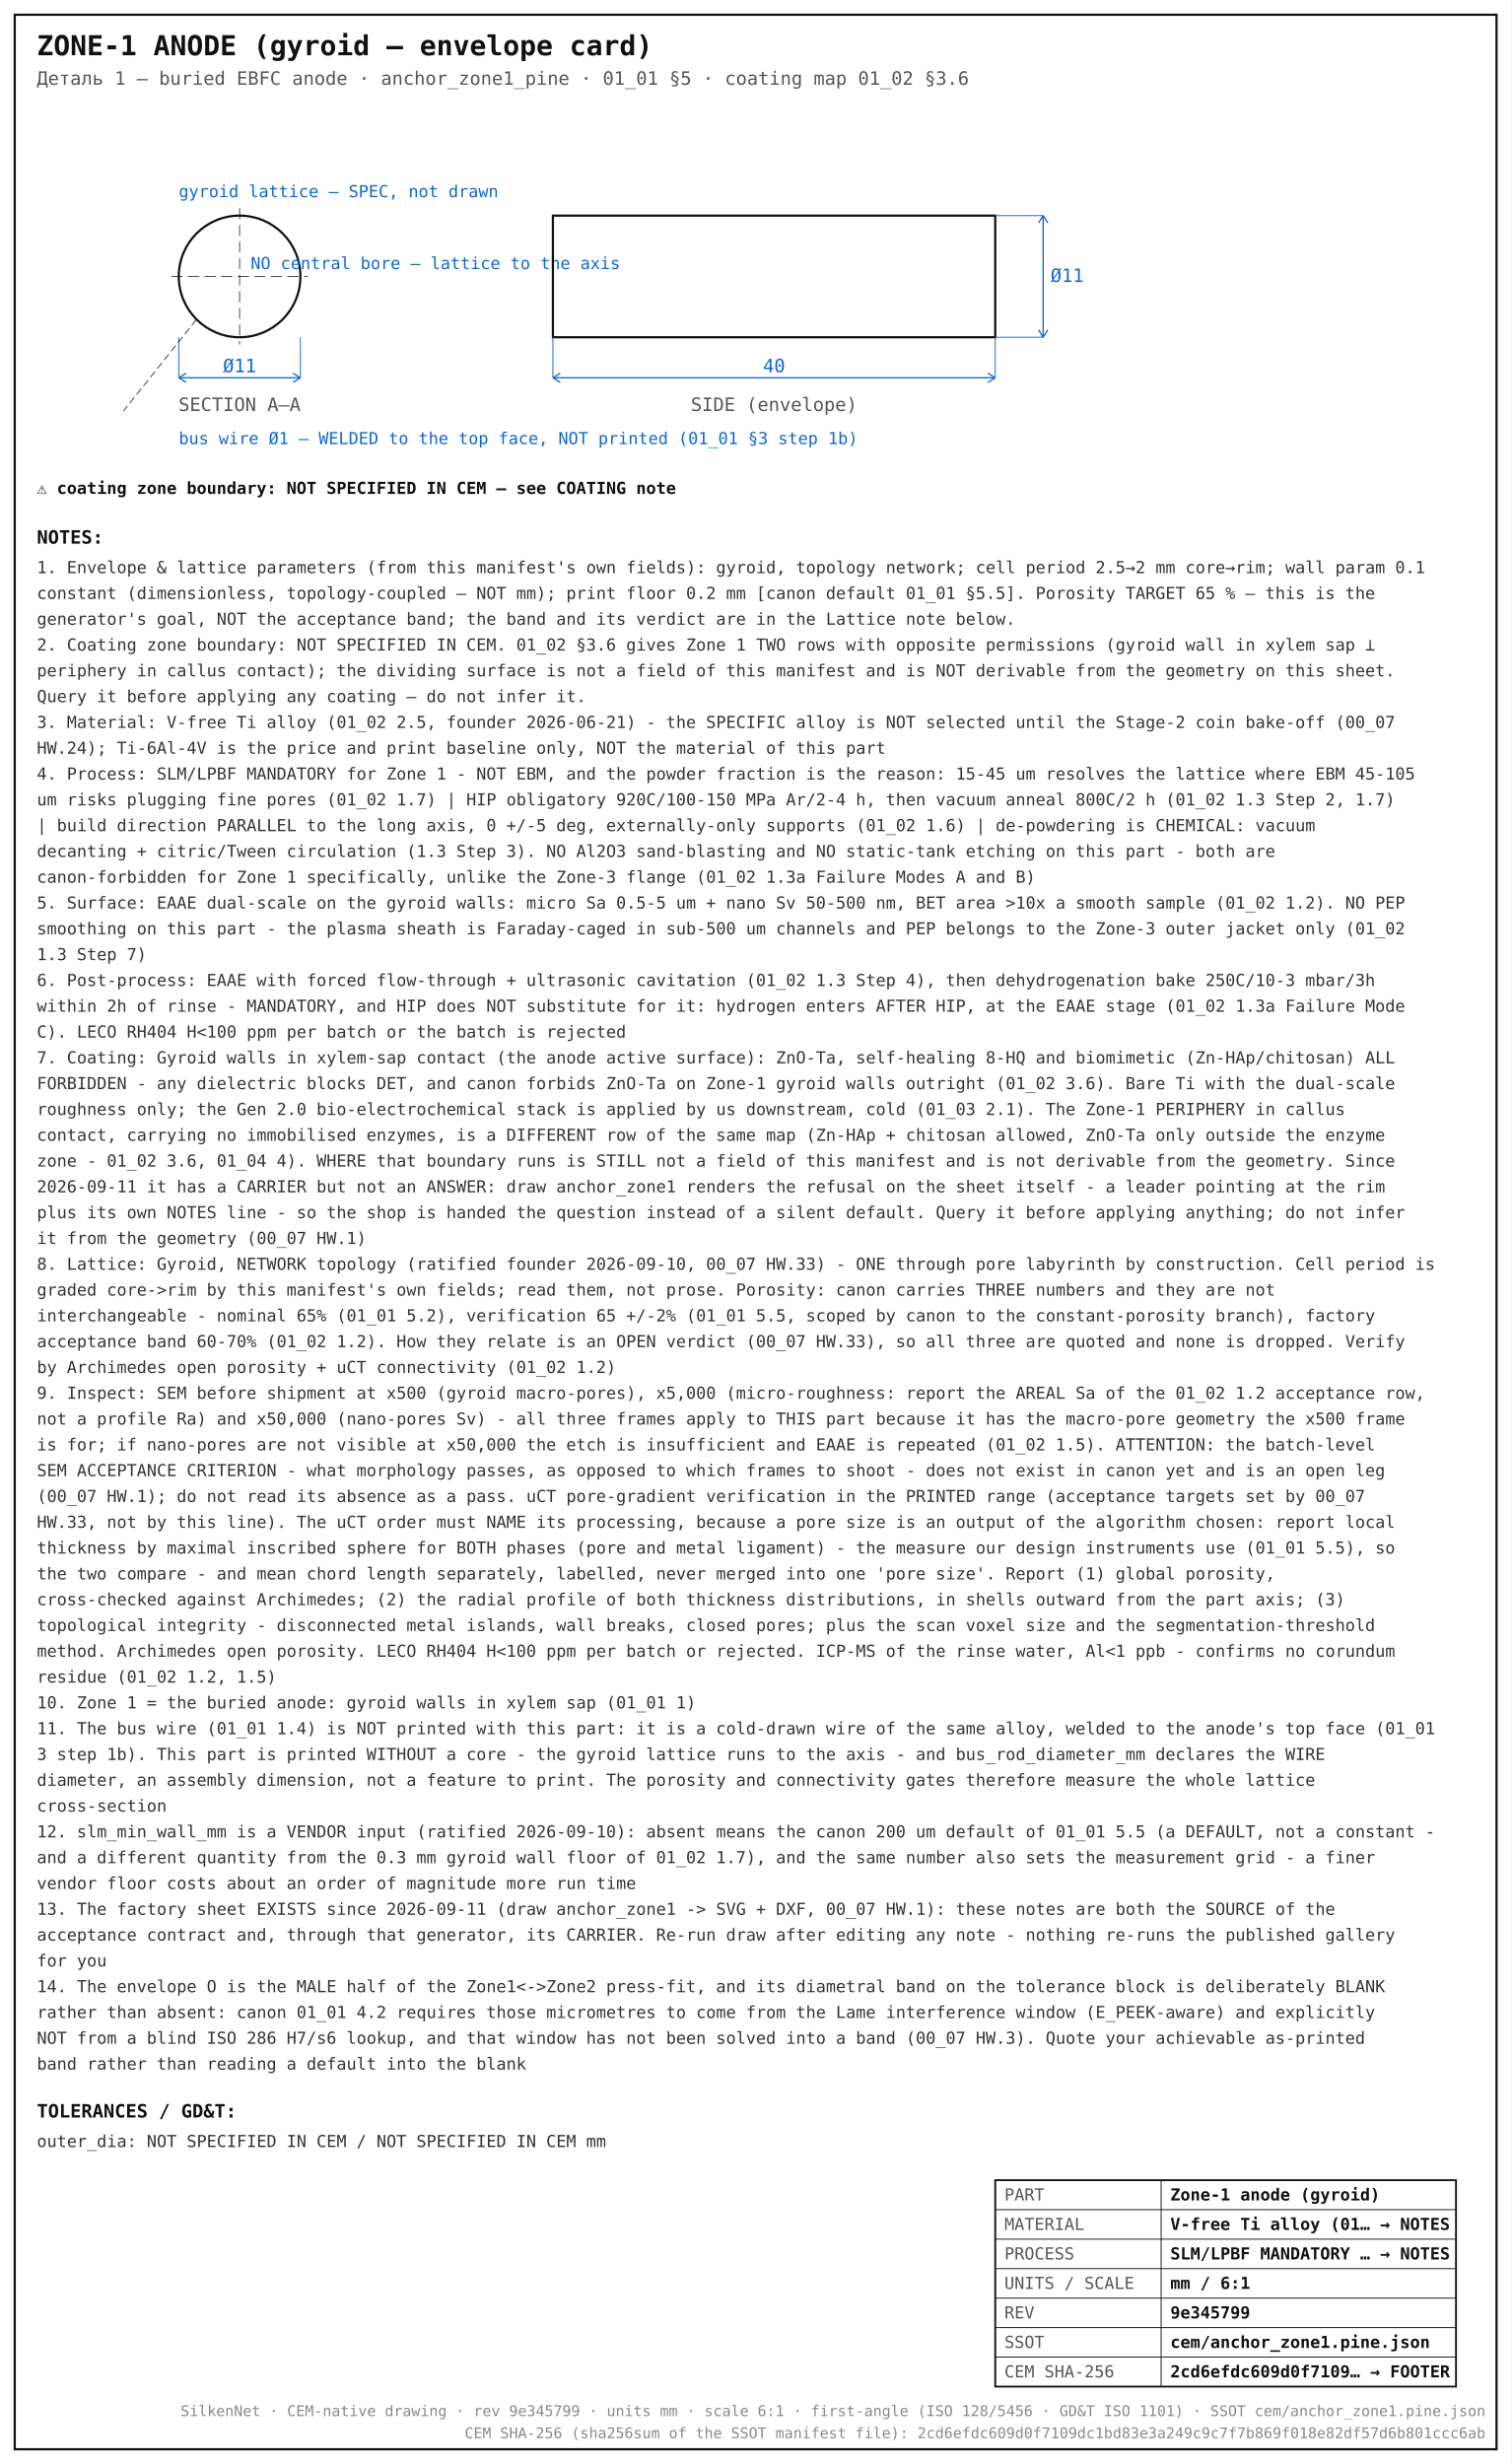
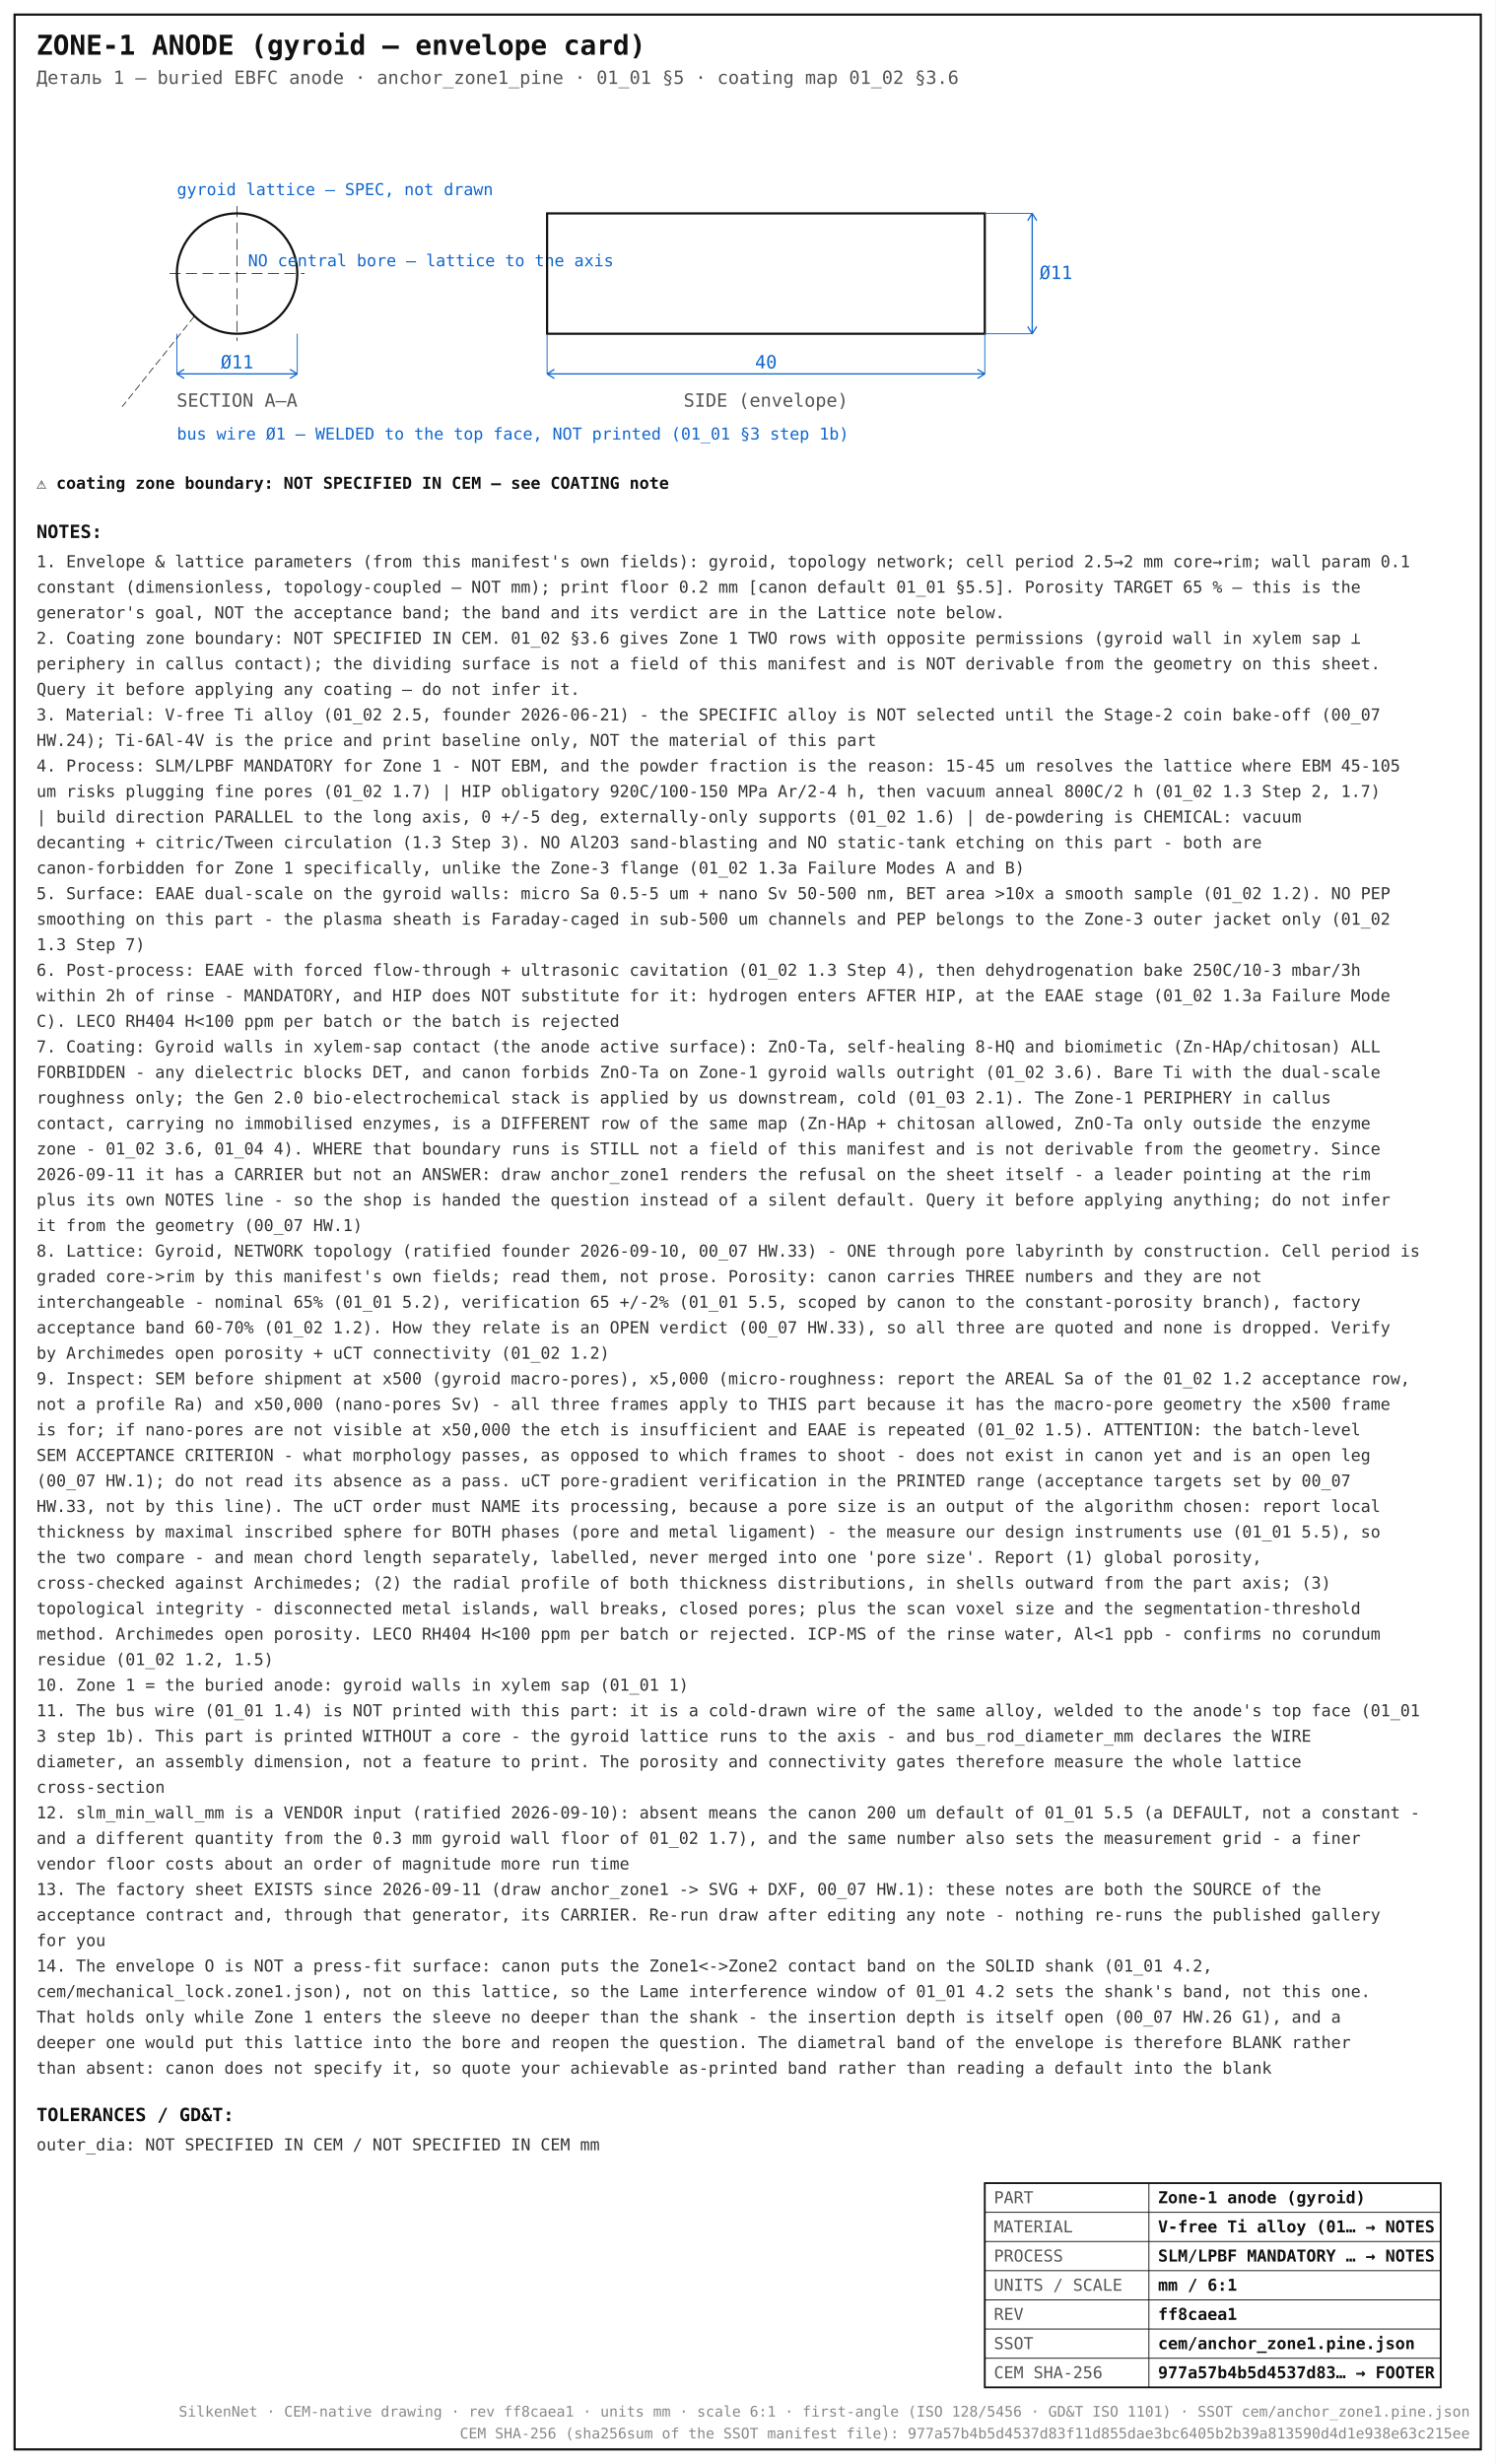
- <svg xmlns="http://www.w3.org/2000/svg" width="820" height="1337" viewBox="0 0 820 1337">
-   <rect x="0" y="0" width="820" height="1337" fill="white" />
-   <rect x="8" y="8" width="804" height="1321" fill="none" stroke="#111" stroke-width="1.2" />
+ <svg xmlns="http://www.w3.org/2000/svg" width="820" height="1351" viewBox="0 0 820 1351">
+   <rect x="0" y="0" width="820" height="1351" fill="white" />
+   <rect x="8" y="8" width="804" height="1335" fill="none" stroke="#111" stroke-width="1.2" />
  <text x="20" y="30" font-family="monospace" font-size="15" text-anchor="start" fill="#111" font-weight="bold">ZONE-1 ANODE  (gyroid — envelope card)</text>
  <text x="20" y="46" font-family="monospace" font-size="10" text-anchor="start" fill="#555" font-weight="normal">Деталь 1 — buried EBFC anode · anchor_zone1_pine · 01_01 §5 · coating map 01_02 §3.6</text>
  <circle cx="130" cy="150" r="33" fill="none" stroke="#111" stroke-width="1.2" />
  <line x1="93" y1="150" x2="167" y2="150" stroke="#111" stroke-width="0.4" stroke-dasharray="6 3" />
  <line x1="130" y1="113" x2="130" y2="187" stroke="#111" stroke-width="0.4" stroke-dasharray="6 3" />
  <text x="130" y="223" font-family="monospace" font-size="10" text-anchor="middle" fill="#555" font-weight="normal">SECTION A–A</text>
  <line x1="97" y1="183" x2="97" y2="205" stroke="#1166cc" stroke-width="0.5" />
  <line x1="163" y1="183" x2="163" y2="205" stroke="#1166cc" stroke-width="0.5" />
  <line x1="97" y1="205" x2="163" y2="205" stroke="#1166cc" stroke-width="0.7" />
  <line x1="97" y1="205" x2="101" y2="202.5" stroke="#1166cc" stroke-width="0.7" />
  <line x1="97" y1="205" x2="101" y2="207.5" stroke="#1166cc" stroke-width="0.7" />
  <line x1="163" y1="205" x2="159" y2="202.5" stroke="#1166cc" stroke-width="0.7" />
  <line x1="163" y1="205" x2="159" y2="207.5" stroke="#1166cc" stroke-width="0.7" />
  <text x="130" y="202" font-family="monospace" font-size="10" text-anchor="middle" fill="#1166cc" font-weight="normal">Ø11</text>
  <text x="136" y="146" font-family="monospace" font-size="9" text-anchor="start" fill="#1166cc" font-weight="normal">NO central bore — lattice to the axis</text>
  <text x="97" y="241" font-family="monospace" font-size="9" text-anchor="start" fill="#1166cc" font-weight="normal">bus wire Ø1 — WELDED to the top face, NOT printed (01_01 §3 step 1b)</text>
  <text x="97" y="107" font-family="monospace" font-size="9" text-anchor="start" fill="#1166cc" font-weight="normal">gyroid lattice — SPEC, not drawn</text>
  <line x1="106.57" y1="173.43" x2="67" y2="223" stroke="#111" stroke-width="0.4" stroke-dasharray="4 2" />
  <text x="20" y="268" font-family="monospace" font-size="9" text-anchor="start" fill="#111" font-weight="bold">⚠ coating zone boundary: NOT SPECIFIED IN CEM — see COATING note</text>
  <rect x="300" y="117" width="240" height="66" fill="none" stroke="#111" stroke-width="1.2" />
  <text x="420" y="223" font-family="monospace" font-size="10" text-anchor="middle" fill="#555" font-weight="normal">SIDE (envelope)</text>
  <line x1="300" y1="183" x2="300" y2="205" stroke="#1166cc" stroke-width="0.5" />
  <line x1="540" y1="183" x2="540" y2="205" stroke="#1166cc" stroke-width="0.5" />
  <line x1="300" y1="205" x2="540" y2="205" stroke="#1166cc" stroke-width="0.7" />
  <line x1="300" y1="205" x2="304" y2="202.5" stroke="#1166cc" stroke-width="0.7" />
  <line x1="300" y1="205" x2="304" y2="207.5" stroke="#1166cc" stroke-width="0.7" />
  <line x1="540" y1="205" x2="536" y2="202.5" stroke="#1166cc" stroke-width="0.7" />
  <line x1="540" y1="205" x2="536" y2="207.5" stroke="#1166cc" stroke-width="0.7" />
  <text x="420" y="202" font-family="monospace" font-size="10" text-anchor="middle" fill="#1166cc" font-weight="normal">40</text>
  <line x1="540" y1="117" x2="566" y2="117" stroke="#1166cc" stroke-width="0.5" />
  <line x1="540" y1="183" x2="566" y2="183" stroke="#1166cc" stroke-width="0.5" />
  <line x1="566" y1="117" x2="566" y2="183" stroke="#1166cc" stroke-width="0.7" />
  <line x1="566" y1="117" x2="563.5" y2="121" stroke="#1166cc" stroke-width="0.7" />
  <line x1="566" y1="117" x2="568.5" y2="121" stroke="#1166cc" stroke-width="0.7" />
  <line x1="566" y1="183" x2="563.5" y2="179" stroke="#1166cc" stroke-width="0.7" />
  <line x1="566" y1="183" x2="568.5" y2="179" stroke="#1166cc" stroke-width="0.7" />
  <text x="570" y="153" font-family="monospace" font-size="10" text-anchor="start" fill="#1166cc" font-weight="normal">Ø11</text>
  <text x="20" y="295" font-family="monospace" font-size="10" text-anchor="start" fill="#111" font-weight="bold">NOTES:</text>
  <text x="20" y="311" font-family="monospace" font-size="9" text-anchor="start" fill="#333" font-weight="normal">1. Envelope &amp; lattice parameters (from this manifest's own fields): gyroid, topology network; cell period 2.5→2 mm core→rim; wall param 0.1</text>
  <text x="20" y="325" font-family="monospace" font-size="9" text-anchor="start" fill="#333" font-weight="normal">   constant (dimensionless, topology-coupled — NOT mm); print floor 0.2 mm [canon default 01_01 §5.5]. Porosity TARGET 65 % — this is the</text>
  <text x="20" y="339" font-family="monospace" font-size="9" text-anchor="start" fill="#333" font-weight="normal">   generator's goal, NOT the acceptance band; the band and its verdict are in the Lattice note below.</text>
  <text x="20" y="353" font-family="monospace" font-size="9" text-anchor="start" fill="#333" font-weight="normal">2. Coating zone boundary: NOT SPECIFIED IN CEM. 01_02 §3.6 gives Zone 1 TWO rows with opposite permissions (gyroid wall in xylem sap ⊥</text>
  <text x="20" y="367" font-family="monospace" font-size="9" text-anchor="start" fill="#333" font-weight="normal">   periphery in callus contact); the dividing surface is not a field of this manifest and is NOT derivable from the geometry on this sheet.</text>
  <text x="20" y="381" font-family="monospace" font-size="9" text-anchor="start" fill="#333" font-weight="normal">   Query it before applying any coating — do not infer it.</text>
  <text x="20" y="395" font-family="monospace" font-size="9" text-anchor="start" fill="#333" font-weight="normal">3. Material: V-free Ti alloy (01_02 2.5, founder 2026-06-21) - the SPECIFIC alloy is NOT selected until the Stage-2 coin bake-off (00_07</text>
  <text x="20" y="409" font-family="monospace" font-size="9" text-anchor="start" fill="#333" font-weight="normal">   HW.24); Ti-6Al-4V is the price and print baseline only, NOT the material of this part</text>
  <text x="20" y="423" font-family="monospace" font-size="9" text-anchor="start" fill="#333" font-weight="normal">4. Process: SLM/LPBF MANDATORY for Zone 1 - NOT EBM, and the powder fraction is the reason: 15-45 um resolves the lattice where EBM 45-105</text>
  <text x="20" y="437" font-family="monospace" font-size="9" text-anchor="start" fill="#333" font-weight="normal">   um risks plugging fine pores (01_02 1.7) | HIP obligatory 920C/100-150 MPa Ar/2-4 h, then vacuum anneal 800C/2 h (01_02 1.3 Step 2, 1.7)</text>
  <text x="20" y="451" font-family="monospace" font-size="9" text-anchor="start" fill="#333" font-weight="normal">   | build direction PARALLEL to the long axis, 0 +/-5 deg, externally-only supports (01_02 1.6) | de-powdering is CHEMICAL: vacuum</text>
  <text x="20" y="465" font-family="monospace" font-size="9" text-anchor="start" fill="#333" font-weight="normal">   decanting + citric/Tween circulation (1.3 Step 3). NO Al2O3 sand-blasting and NO static-tank etching on this part - both are</text>
  <text x="20" y="479" font-family="monospace" font-size="9" text-anchor="start" fill="#333" font-weight="normal">   canon-forbidden for Zone 1 specifically, unlike the Zone-3 flange (01_02 1.3a Failure Modes A and B)</text>
  <text x="20" y="493" font-family="monospace" font-size="9" text-anchor="start" fill="#333" font-weight="normal">5. Surface: EAAE dual-scale on the gyroid walls: micro Sa 0.5-5 um + nano Sv 50-500 nm, BET area &gt;10x a smooth sample (01_02 1.2). NO PEP</text>
  <text x="20" y="507" font-family="monospace" font-size="9" text-anchor="start" fill="#333" font-weight="normal">   smoothing on this part - the plasma sheath is Faraday-caged in sub-500 um channels and PEP belongs to the Zone-3 outer jacket only (01_02</text>
  <text x="20" y="521" font-family="monospace" font-size="9" text-anchor="start" fill="#333" font-weight="normal">   1.3 Step 7)</text>
  <text x="20" y="535" font-family="monospace" font-size="9" text-anchor="start" fill="#333" font-weight="normal">6. Post-process: EAAE with forced flow-through + ultrasonic cavitation (01_02 1.3 Step 4), then dehydrogenation bake 250C/10-3 mbar/3h</text>
  <text x="20" y="549" font-family="monospace" font-size="9" text-anchor="start" fill="#333" font-weight="normal">   within 2h of rinse - MANDATORY, and HIP does NOT substitute for it: hydrogen enters AFTER HIP, at the EAAE stage (01_02 1.3a Failure Mode</text>
  <text x="20" y="563" font-family="monospace" font-size="9" text-anchor="start" fill="#333" font-weight="normal">   C). LECO RH404 H&lt;100 ppm per batch or the batch is rejected</text>
  <text x="20" y="577" font-family="monospace" font-size="9" text-anchor="start" fill="#333" font-weight="normal">7. Coating: Gyroid walls in xylem-sap contact (the anode active surface): ZnO-Ta, self-healing 8-HQ and biomimetic (Zn-HAp/chitosan) ALL</text>
  <text x="20" y="591" font-family="monospace" font-size="9" text-anchor="start" fill="#333" font-weight="normal">   FORBIDDEN - any dielectric blocks DET, and canon forbids ZnO-Ta on Zone-1 gyroid walls outright (01_02 3.6). Bare Ti with the dual-scale</text>
  <text x="20" y="605" font-family="monospace" font-size="9" text-anchor="start" fill="#333" font-weight="normal">   roughness only; the Gen 2.0 bio-electrochemical stack is applied by us downstream, cold (01_03 2.1). The Zone-1 PERIPHERY in callus</text>
  <text x="20" y="619" font-family="monospace" font-size="9" text-anchor="start" fill="#333" font-weight="normal">   contact, carrying no immobilised enzymes, is a DIFFERENT row of the same map (Zn-HAp + chitosan allowed, ZnO-Ta only outside the enzyme</text>
  <text x="20" y="633" font-family="monospace" font-size="9" text-anchor="start" fill="#333" font-weight="normal">   zone - 01_02 3.6, 01_04 4). WHERE that boundary runs is STILL not a field of this manifest and is not derivable from the geometry. Since</text>
  <text x="20" y="647" font-family="monospace" font-size="9" text-anchor="start" fill="#333" font-weight="normal">   2026-09-11 it has a CARRIER but not an ANSWER: draw anchor_zone1 renders the refusal on the sheet itself - a leader pointing at the rim</text>
  <text x="20" y="661" font-family="monospace" font-size="9" text-anchor="start" fill="#333" font-weight="normal">   plus its own NOTES line - so the shop is handed the question instead of a silent default. Query it before applying anything; do not infer</text>
  <text x="20" y="675" font-family="monospace" font-size="9" text-anchor="start" fill="#333" font-weight="normal">   it from the geometry (00_07 HW.1)</text>
  <text x="20" y="689" font-family="monospace" font-size="9" text-anchor="start" fill="#333" font-weight="normal">8. Lattice: Gyroid, NETWORK topology (ratified founder 2026-09-10, 00_07 HW.33) - ONE through pore labyrinth by construction. Cell period is</text>
  <text x="20" y="703" font-family="monospace" font-size="9" text-anchor="start" fill="#333" font-weight="normal">   graded core-&gt;rim by this manifest's own fields; read them, not prose. Porosity: canon carries THREE numbers and they are not</text>
  <text x="20" y="717" font-family="monospace" font-size="9" text-anchor="start" fill="#333" font-weight="normal">   interchangeable - nominal 65% (01_01 5.2), verification 65 +/-2% (01_01 5.5, scoped by canon to the constant-porosity branch), factory</text>
  <text x="20" y="731" font-family="monospace" font-size="9" text-anchor="start" fill="#333" font-weight="normal">   acceptance band 60-70% (01_02 1.2). How they relate is an OPEN verdict (00_07 HW.33), so all three are quoted and none is dropped. Verify</text>
  <text x="20" y="745" font-family="monospace" font-size="9" text-anchor="start" fill="#333" font-weight="normal">   by Archimedes open porosity + uCT connectivity (01_02 1.2)</text>
  <text x="20" y="759" font-family="monospace" font-size="9" text-anchor="start" fill="#333" font-weight="normal">9. Inspect: SEM before shipment at x500 (gyroid macro-pores), x5,000 (micro-roughness: report the AREAL Sa of the 01_02 1.2 acceptance row,</text>
  <text x="20" y="773" font-family="monospace" font-size="9" text-anchor="start" fill="#333" font-weight="normal">   not a profile Ra) and x50,000 (nano-pores Sv) - all three frames apply to THIS part because it has the macro-pore geometry the x500 frame</text>
  <text x="20" y="787" font-family="monospace" font-size="9" text-anchor="start" fill="#333" font-weight="normal">   is for; if nano-pores are not visible at x50,000 the etch is insufficient and EAAE is repeated (01_02 1.5). ATTENTION: the batch-level</text>
  <text x="20" y="801" font-family="monospace" font-size="9" text-anchor="start" fill="#333" font-weight="normal">   SEM ACCEPTANCE CRITERION - what morphology passes, as opposed to which frames to shoot - does not exist in canon yet and is an open leg</text>
  <text x="20" y="815" font-family="monospace" font-size="9" text-anchor="start" fill="#333" font-weight="normal">   (00_07 HW.1); do not read its absence as a pass. uCT pore-gradient verification in the PRINTED range (acceptance targets set by 00_07</text>
  <text x="20" y="829" font-family="monospace" font-size="9" text-anchor="start" fill="#333" font-weight="normal">   HW.33, not by this line). The uCT order must NAME its processing, because a pore size is an output of the algorithm chosen: report local</text>
  <text x="20" y="843" font-family="monospace" font-size="9" text-anchor="start" fill="#333" font-weight="normal">   thickness by maximal inscribed sphere for BOTH phases (pore and metal ligament) - the measure our design instruments use (01_01 5.5), so</text>
  <text x="20" y="857" font-family="monospace" font-size="9" text-anchor="start" fill="#333" font-weight="normal">   the two compare - and mean chord length separately, labelled, never merged into one 'pore size'. Report (1) global porosity,</text>
  <text x="20" y="871" font-family="monospace" font-size="9" text-anchor="start" fill="#333" font-weight="normal">   cross-checked against Archimedes; (2) the radial profile of both thickness distributions, in shells outward from the part axis; (3)</text>
  <text x="20" y="885" font-family="monospace" font-size="9" text-anchor="start" fill="#333" font-weight="normal">   topological integrity - disconnected metal islands, wall breaks, closed pores; plus the scan voxel size and the segmentation-threshold</text>
  <text x="20" y="899" font-family="monospace" font-size="9" text-anchor="start" fill="#333" font-weight="normal">   method. Archimedes open porosity. LECO RH404 H&lt;100 ppm per batch or rejected. ICP-MS of the rinse water, Al&lt;1 ppb - confirms no corundum</text>
  <text x="20" y="913" font-family="monospace" font-size="9" text-anchor="start" fill="#333" font-weight="normal">   residue (01_02 1.2, 1.5)</text>
  <text x="20" y="927" font-family="monospace" font-size="9" text-anchor="start" fill="#333" font-weight="normal">10. Zone 1 = the buried anode: gyroid walls in xylem sap (01_01 1)</text>
  <text x="20" y="941" font-family="monospace" font-size="9" text-anchor="start" fill="#333" font-weight="normal">11. The bus wire (01_01 1.4) is NOT printed with this part: it is a cold-drawn wire of the same alloy, welded to the anode's top face (01_01</text>
  <text x="20" y="955" font-family="monospace" font-size="9" text-anchor="start" fill="#333" font-weight="normal">   3 step 1b). This part is printed WITHOUT a core - the gyroid lattice runs to the axis - and bus_rod_diameter_mm declares the WIRE</text>
  <text x="20" y="969" font-family="monospace" font-size="9" text-anchor="start" fill="#333" font-weight="normal">   diameter, an assembly dimension, not a feature to print. The porosity and connectivity gates therefore measure the whole lattice</text>
  <text x="20" y="983" font-family="monospace" font-size="9" text-anchor="start" fill="#333" font-weight="normal">   cross-section</text>
  <text x="20" y="997" font-family="monospace" font-size="9" text-anchor="start" fill="#333" font-weight="normal">12. slm_min_wall_mm is a VENDOR input (ratified 2026-09-10): absent means the canon 200 um default of 01_01 5.5 (a DEFAULT, not a constant -</text>
  <text x="20" y="1011" font-family="monospace" font-size="9" text-anchor="start" fill="#333" font-weight="normal">   and a different quantity from the 0.3 mm gyroid wall floor of 01_02 1.7), and the same number also sets the measurement grid - a finer</text>
  <text x="20" y="1025" font-family="monospace" font-size="9" text-anchor="start" fill="#333" font-weight="normal">   vendor floor costs about an order of magnitude more run time</text>
  <text x="20" y="1039" font-family="monospace" font-size="9" text-anchor="start" fill="#333" font-weight="normal">13. The factory sheet EXISTS since 2026-09-11 (draw anchor_zone1 -&gt; SVG + DXF, 00_07 HW.1): these notes are both the SOURCE of the</text>
  <text x="20" y="1053" font-family="monospace" font-size="9" text-anchor="start" fill="#333" font-weight="normal">   acceptance contract and, through that generator, its CARRIER. Re-run draw after editing any note - nothing re-runs the published gallery</text>
  <text x="20" y="1067" font-family="monospace" font-size="9" text-anchor="start" fill="#333" font-weight="normal">   for you</text>
-   <text x="20" y="1081" font-family="monospace" font-size="9" text-anchor="start" fill="#333" font-weight="normal">14. The envelope O is the MALE half of the Zone1&lt;-&gt;Zone2 press-fit, and its diametral band on the tolerance block is deliberately BLANK</text>
-   <text x="20" y="1095" font-family="monospace" font-size="9" text-anchor="start" fill="#333" font-weight="normal">   rather than absent: canon 01_01 4.2 requires those micrometres to come from the Lame interference window (E_PEEK-aware) and explicitly</text>
-   <text x="20" y="1109" font-family="monospace" font-size="9" text-anchor="start" fill="#333" font-weight="normal">   NOT from a blind ISO 286 H7/s6 lookup, and that window has not been solved into a band (00_07 HW.3). Quote your achievable as-printed</text>
-   <text x="20" y="1123" font-family="monospace" font-size="9" text-anchor="start" fill="#333" font-weight="normal">   band rather than reading a default into the blank</text>
-   <text x="20" y="1149" font-family="monospace" font-size="10" text-anchor="start" fill="#111" font-weight="bold">TOLERANCES / GD&amp;T:</text>
-   <text x="20" y="1165" font-family="monospace" font-size="9" text-anchor="start" fill="#333" font-weight="normal">outer_dia: NOT SPECIFIED IN CEM / NOT SPECIFIED IN CEM mm</text>
-   <rect x="540" y="1183" width="250" height="112" fill="none" stroke="#111" stroke-width="1" />
-   <line x1="630" y1="1183" x2="630" y2="1199" stroke="#111" stroke-width="0.5" />
-   <text x="545" y="1194" font-family="monospace" font-size="9" text-anchor="start" fill="#555" font-weight="normal">PART</text>
-   <text x="635" y="1194" font-family="monospace" font-size="9" text-anchor="start" fill="#111" font-weight="bold">Zone-1 anode (gyroid)</text>
-   <line x1="540" y1="1199" x2="790" y2="1199" stroke="#111" stroke-width="0.5" />
-   <line x1="630" y1="1199" x2="630" y2="1215" stroke="#111" stroke-width="0.5" />
-   <text x="545" y="1210" font-family="monospace" font-size="9" text-anchor="start" fill="#555" font-weight="normal">MATERIAL</text>
-   <text x="635" y="1210" font-family="monospace" font-size="9" text-anchor="start" fill="#111" font-weight="bold">V-free Ti alloy (01… → NOTES</text>
-   <line x1="540" y1="1215" x2="790" y2="1215" stroke="#111" stroke-width="0.5" />
-   <line x1="630" y1="1215" x2="630" y2="1231" stroke="#111" stroke-width="0.5" />
-   <text x="545" y="1226" font-family="monospace" font-size="9" text-anchor="start" fill="#555" font-weight="normal">PROCESS</text>
-   <text x="635" y="1226" font-family="monospace" font-size="9" text-anchor="start" fill="#111" font-weight="bold">SLM/LPBF MANDATORY … → NOTES</text>
-   <line x1="540" y1="1231" x2="790" y2="1231" stroke="#111" stroke-width="0.5" />
-   <line x1="630" y1="1231" x2="630" y2="1247" stroke="#111" stroke-width="0.5" />
-   <text x="545" y="1242" font-family="monospace" font-size="9" text-anchor="start" fill="#555" font-weight="normal">UNITS / SCALE</text>
-   <text x="635" y="1242" font-family="monospace" font-size="9" text-anchor="start" fill="#111" font-weight="bold">mm / 6:1</text>
-   <line x1="540" y1="1247" x2="790" y2="1247" stroke="#111" stroke-width="0.5" />
-   <line x1="630" y1="1247" x2="630" y2="1263" stroke="#111" stroke-width="0.5" />
-   <text x="545" y="1258" font-family="monospace" font-size="9" text-anchor="start" fill="#555" font-weight="normal">REV</text>
-   <text x="635" y="1258" font-family="monospace" font-size="9" text-anchor="start" fill="#111" font-weight="bold">9e345799</text>
-   <line x1="540" y1="1263" x2="790" y2="1263" stroke="#111" stroke-width="0.5" />
-   <line x1="630" y1="1263" x2="630" y2="1279" stroke="#111" stroke-width="0.5" />
-   <text x="545" y="1274" font-family="monospace" font-size="9" text-anchor="start" fill="#555" font-weight="normal">SSOT</text>
-   <text x="635" y="1274" font-family="monospace" font-size="9" text-anchor="start" fill="#111" font-weight="bold">cem/anchor_zone1.pine.json</text>
-   <line x1="540" y1="1279" x2="790" y2="1279" stroke="#111" stroke-width="0.5" />
-   <line x1="630" y1="1279" x2="630" y2="1295" stroke="#111" stroke-width="0.5" />
-   <text x="545" y="1290" font-family="monospace" font-size="9" text-anchor="start" fill="#555" font-weight="normal">CEM SHA-256</text>
-   <text x="635" y="1290" font-family="monospace" font-size="9" text-anchor="start" fill="#111" font-weight="bold">2cd6efdc609d0f7109… → FOOTER</text>
-   <text x="806" y="1311" font-family="monospace" font-size="8" text-anchor="end" fill="#888" font-weight="normal">SilkenNet · CEM-native drawing · rev 9e345799 · units mm · scale 6:1 · first-angle (ISO 128/5456 · GD&amp;T ISO 1101) · SSOT cem/anchor_zone1.pine.json</text>
-   <text x="806" y="1323" font-family="monospace" font-size="8" text-anchor="end" fill="#888" font-weight="normal">CEM SHA-256 (sha256sum of the SSOT manifest file): 2cd6efdc609d0f7109dc1bd83e3a249c9c7f7b869f018e82df57d6b801ccc6ab</text>
+   <text x="20" y="1081" font-family="monospace" font-size="9" text-anchor="start" fill="#333" font-weight="normal">14. The envelope O is NOT a press-fit surface: canon puts the Zone1&lt;-&gt;Zone2 contact band on the SOLID shank (01_01 4.2,</text>
+   <text x="20" y="1095" font-family="monospace" font-size="9" text-anchor="start" fill="#333" font-weight="normal">   cem/mechanical_lock.zone1.json), not on this lattice, so the Lame interference window of 01_01 4.2 sets the shank's band, not this one.</text>
+   <text x="20" y="1109" font-family="monospace" font-size="9" text-anchor="start" fill="#333" font-weight="normal">   That holds only while Zone 1 enters the sleeve no deeper than the shank - the insertion depth is itself open (00_07 HW.26 G1), and a</text>
+   <text x="20" y="1123" font-family="monospace" font-size="9" text-anchor="start" fill="#333" font-weight="normal">   deeper one would put this lattice into the bore and reopen the question. The diametral band of the envelope is therefore BLANK rather</text>
+   <text x="20" y="1137" font-family="monospace" font-size="9" text-anchor="start" fill="#333" font-weight="normal">   than absent: canon does not specify it, so quote your achievable as-printed band rather than reading a default into the blank</text>
+   <text x="20" y="1163" font-family="monospace" font-size="10" text-anchor="start" fill="#111" font-weight="bold">TOLERANCES / GD&amp;T:</text>
+   <text x="20" y="1179" font-family="monospace" font-size="9" text-anchor="start" fill="#333" font-weight="normal">outer_dia: NOT SPECIFIED IN CEM / NOT SPECIFIED IN CEM mm</text>
+   <rect x="540" y="1197" width="250" height="112" fill="none" stroke="#111" stroke-width="1" />
+   <line x1="630" y1="1197" x2="630" y2="1213" stroke="#111" stroke-width="0.5" />
+   <text x="545" y="1208" font-family="monospace" font-size="9" text-anchor="start" fill="#555" font-weight="normal">PART</text>
+   <text x="635" y="1208" font-family="monospace" font-size="9" text-anchor="start" fill="#111" font-weight="bold">Zone-1 anode (gyroid)</text>
+   <line x1="540" y1="1213" x2="790" y2="1213" stroke="#111" stroke-width="0.5" />
+   <line x1="630" y1="1213" x2="630" y2="1229" stroke="#111" stroke-width="0.5" />
+   <text x="545" y="1224" font-family="monospace" font-size="9" text-anchor="start" fill="#555" font-weight="normal">MATERIAL</text>
+   <text x="635" y="1224" font-family="monospace" font-size="9" text-anchor="start" fill="#111" font-weight="bold">V-free Ti alloy (01… → NOTES</text>
+   <line x1="540" y1="1229" x2="790" y2="1229" stroke="#111" stroke-width="0.5" />
+   <line x1="630" y1="1229" x2="630" y2="1245" stroke="#111" stroke-width="0.5" />
+   <text x="545" y="1240" font-family="monospace" font-size="9" text-anchor="start" fill="#555" font-weight="normal">PROCESS</text>
+   <text x="635" y="1240" font-family="monospace" font-size="9" text-anchor="start" fill="#111" font-weight="bold">SLM/LPBF MANDATORY … → NOTES</text>
+   <line x1="540" y1="1245" x2="790" y2="1245" stroke="#111" stroke-width="0.5" />
+   <line x1="630" y1="1245" x2="630" y2="1261" stroke="#111" stroke-width="0.5" />
+   <text x="545" y="1256" font-family="monospace" font-size="9" text-anchor="start" fill="#555" font-weight="normal">UNITS / SCALE</text>
+   <text x="635" y="1256" font-family="monospace" font-size="9" text-anchor="start" fill="#111" font-weight="bold">mm / 6:1</text>
+   <line x1="540" y1="1261" x2="790" y2="1261" stroke="#111" stroke-width="0.5" />
+   <line x1="630" y1="1261" x2="630" y2="1277" stroke="#111" stroke-width="0.5" />
+   <text x="545" y="1272" font-family="monospace" font-size="9" text-anchor="start" fill="#555" font-weight="normal">REV</text>
+   <text x="635" y="1272" font-family="monospace" font-size="9" text-anchor="start" fill="#111" font-weight="bold">ff8caea1</text>
+   <line x1="540" y1="1277" x2="790" y2="1277" stroke="#111" stroke-width="0.5" />
+   <line x1="630" y1="1277" x2="630" y2="1293" stroke="#111" stroke-width="0.5" />
+   <text x="545" y="1288" font-family="monospace" font-size="9" text-anchor="start" fill="#555" font-weight="normal">SSOT</text>
+   <text x="635" y="1288" font-family="monospace" font-size="9" text-anchor="start" fill="#111" font-weight="bold">cem/anchor_zone1.pine.json</text>
+   <line x1="540" y1="1293" x2="790" y2="1293" stroke="#111" stroke-width="0.5" />
+   <line x1="630" y1="1293" x2="630" y2="1309" stroke="#111" stroke-width="0.5" />
+   <text x="545" y="1304" font-family="monospace" font-size="9" text-anchor="start" fill="#555" font-weight="normal">CEM SHA-256</text>
+   <text x="635" y="1304" font-family="monospace" font-size="9" text-anchor="start" fill="#111" font-weight="bold">977a57b4b5d4537d83… → FOOTER</text>
+   <text x="806" y="1325" font-family="monospace" font-size="8" text-anchor="end" fill="#888" font-weight="normal">SilkenNet · CEM-native drawing · rev ff8caea1 · units mm · scale 6:1 · first-angle (ISO 128/5456 · GD&amp;T ISO 1101) · SSOT cem/anchor_zone1.pine.json</text>
+   <text x="806" y="1337" font-family="monospace" font-size="8" text-anchor="end" fill="#888" font-weight="normal">CEM SHA-256 (sha256sum of the SSOT manifest file): 977a57b4b5d4537d83f11d855dae3bc6405b2b39a813590d4d1e938e63c215ee</text>
</svg>
